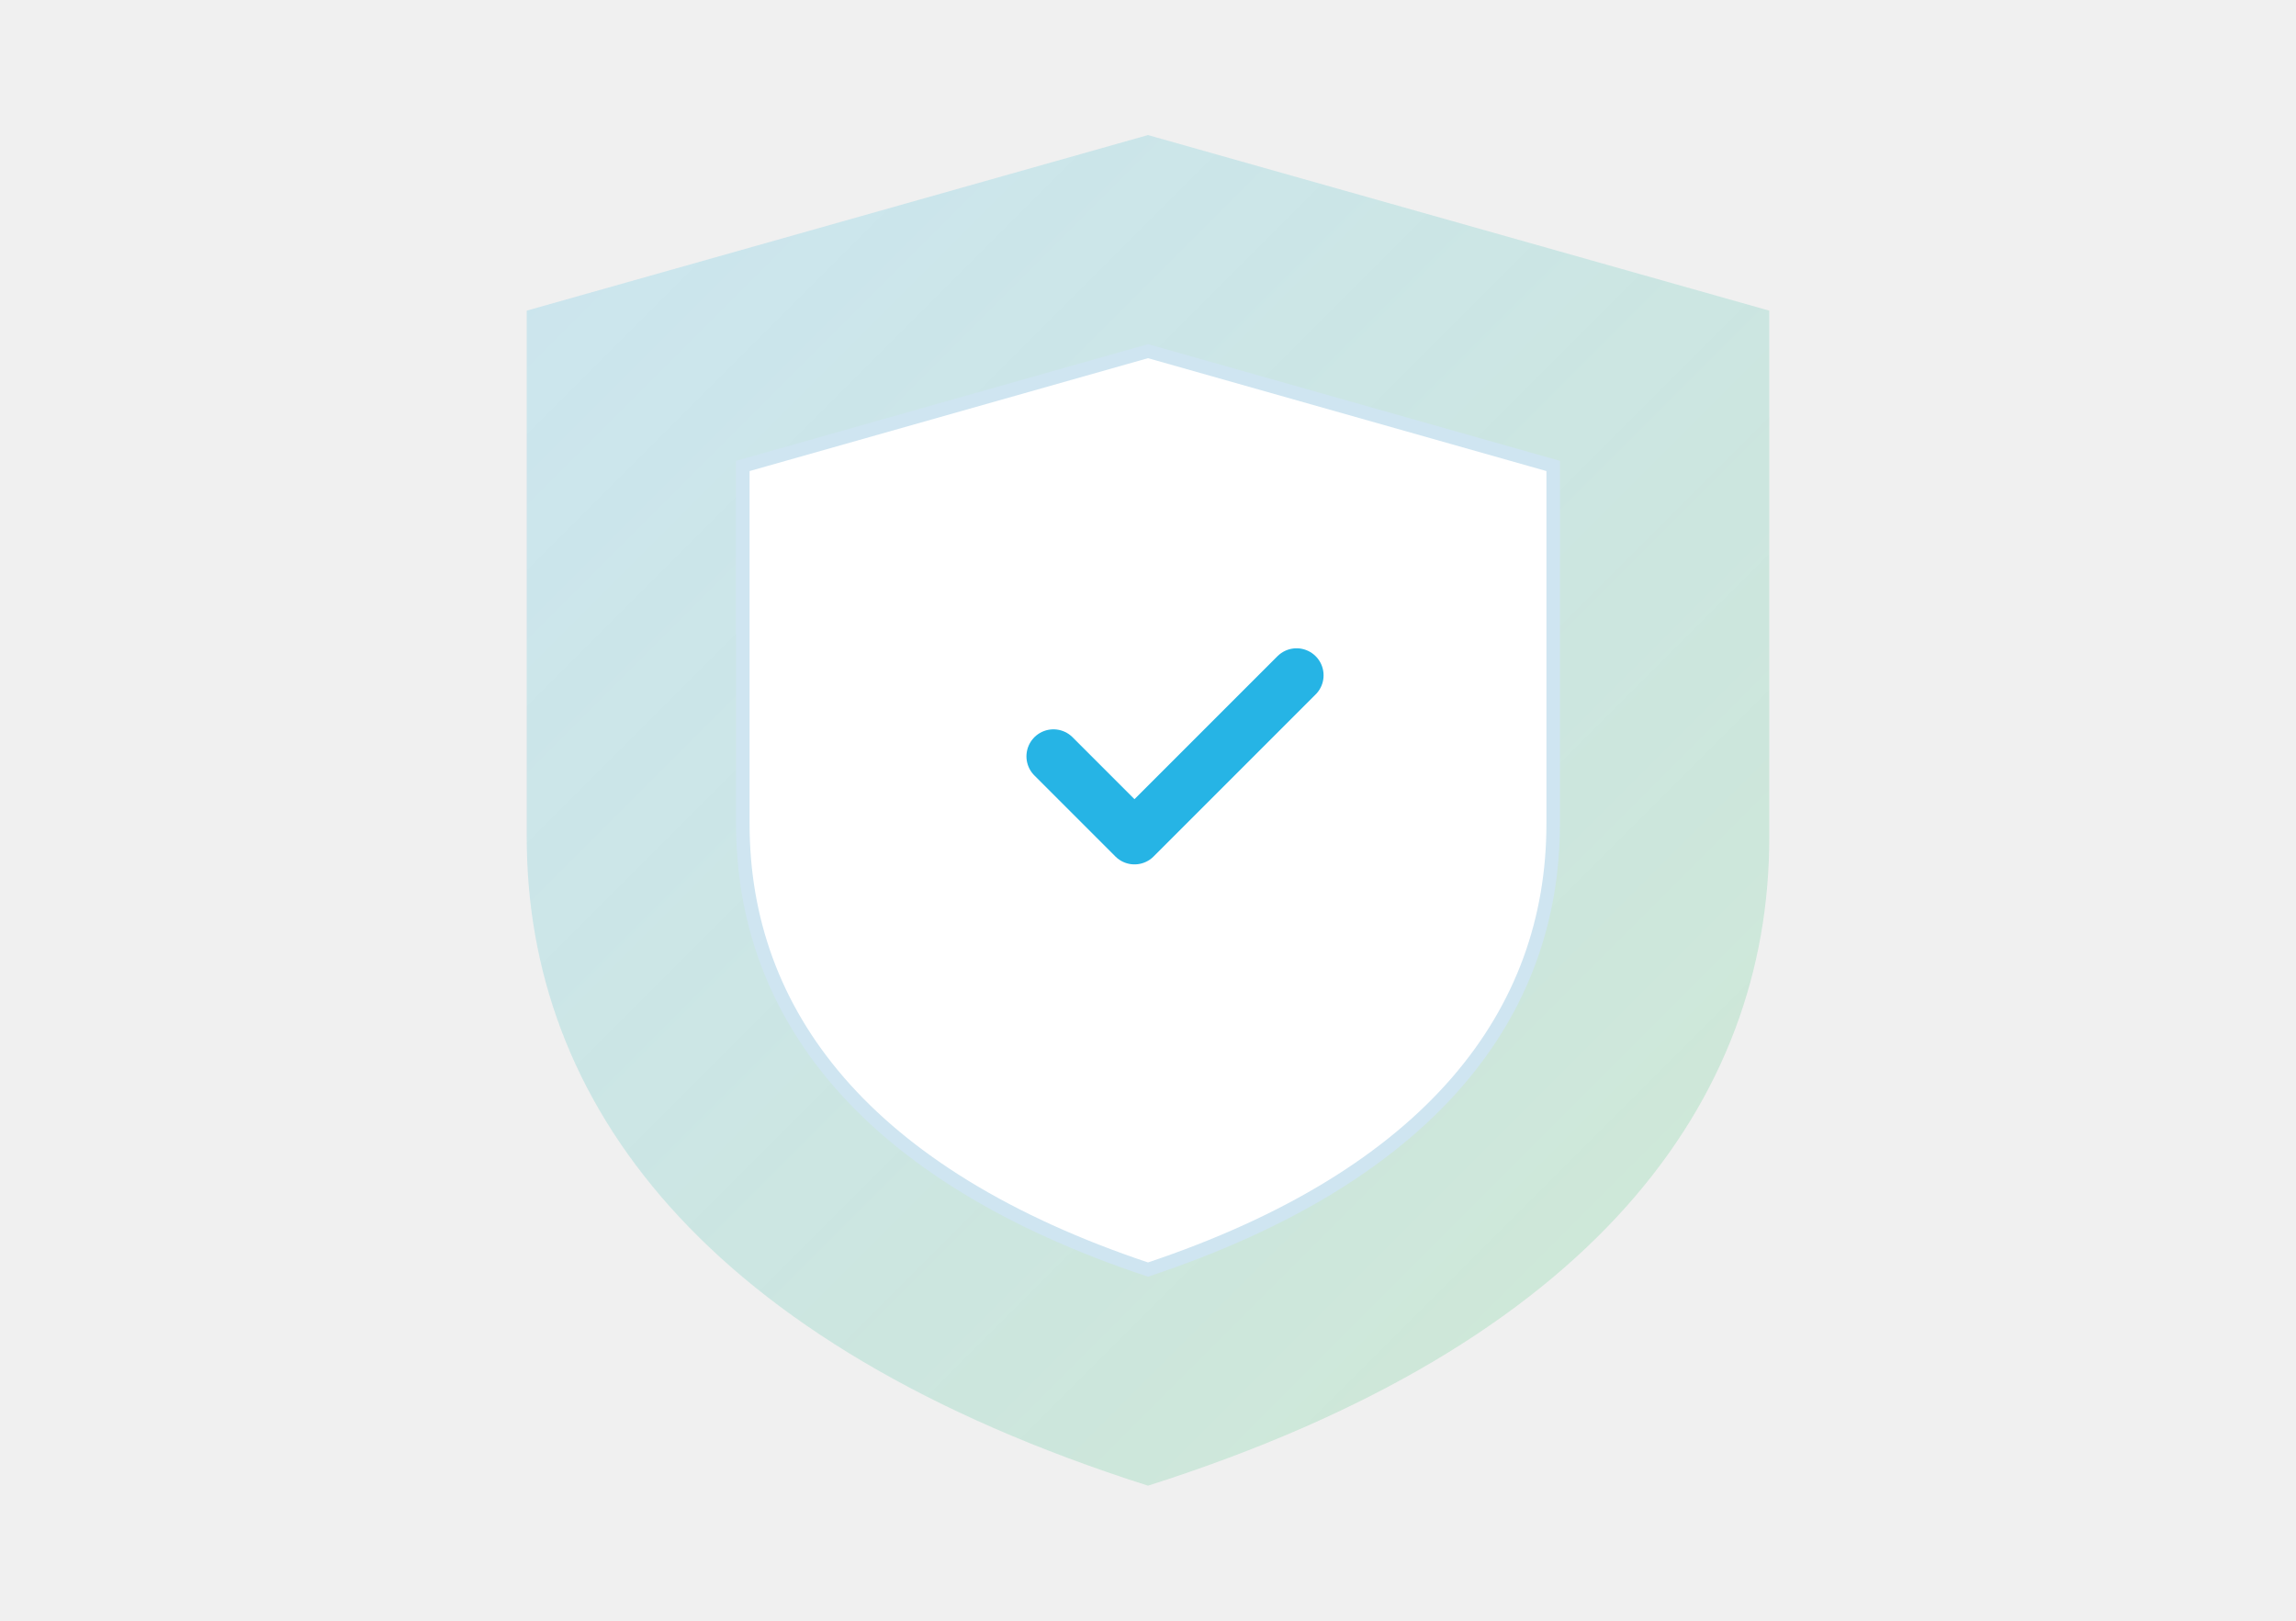
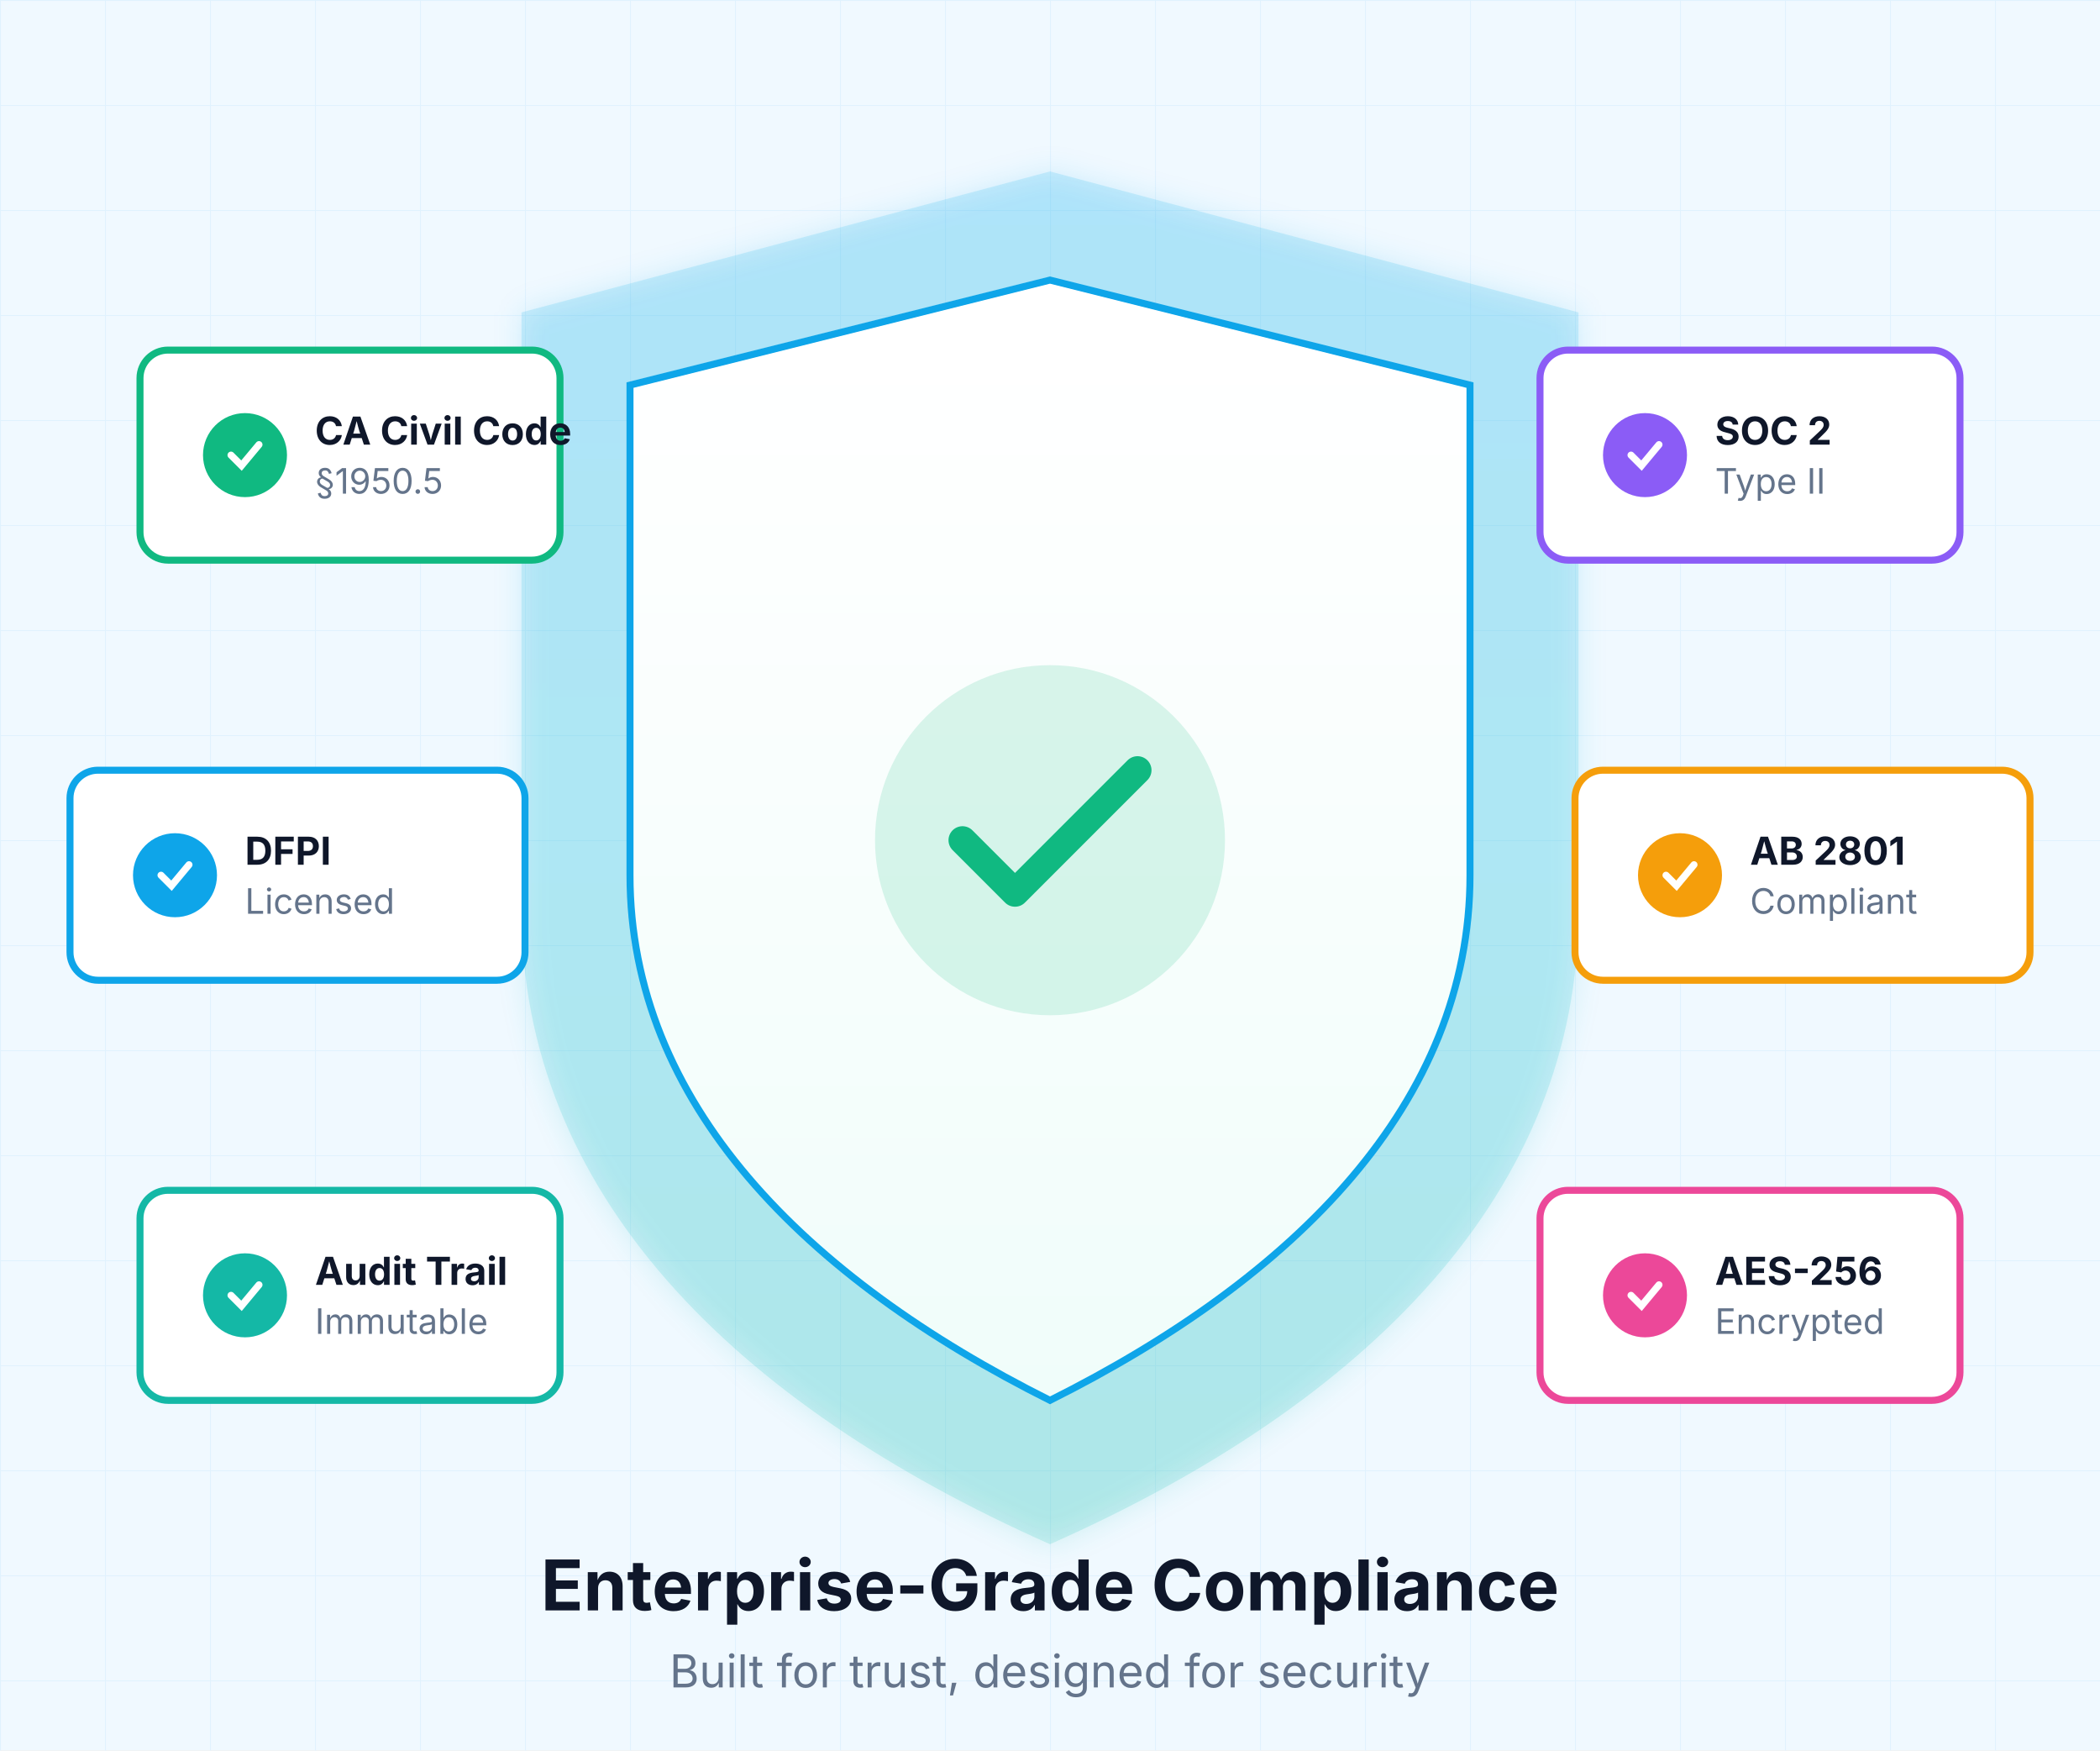
- <svg xmlns="http://www.w3.org/2000/svg" width="340" height="240" viewBox="0 0 340 240" fill="none">
+ <svg xmlns="http://www.w3.org/2000/svg" width="600" height="500" viewBox="0 0 600 500" fill="none">
  <defs>
-     <linearGradient id="shieldGradient" x1="80" y1="30" x2="260" y2="210" gradientUnits="userSpaceOnUse">
-       <stop offset="0%" stop-color="#26B4E5" stop-opacity="0.18" />
-       <stop offset="100%" stop-color="#6BCF7E" stop-opacity="0.25" />
+     <linearGradient id="mainShield" x1="300" y1="50" x2="300" y2="450" gradientUnits="userSpaceOnUse">
+       <stop offset="0%" stop-color="#0EA5E9" />
+       <stop offset="50%" stop-color="#06B6D4" />
+       <stop offset="100%" stop-color="#14B8A6" />
    </linearGradient>
+     <linearGradient id="innerShield" x1="300" y1="100" x2="300" y2="400" gradientUnits="userSpaceOnUse">
+       <stop offset="0%" stop-color="#FFFFFF" />
+       <stop offset="100%" stop-color="#F0FDFA" />
+     </linearGradient>
+     <filter id="glow">
+       <feGaussianBlur stdDeviation="4" result="coloredBlur" />
+       <feMerge>
+         <feMergeNode in="coloredBlur" />
+         <feMergeNode in="SourceGraphic" />
+       </feMerge>
+     </filter>
  </defs>
-   <path d="M170 20l92 26v78c0 39-26 75-92 96-66-21-92-57-92-96V46l92-26Z" fill="url(#shieldGradient)" />
-   <path d="M170 52l60 17v53c0 28-18 52-60 66-42-14-60-38-60-66V69l60-17Z" fill="#FFFFFF" stroke="#CFE5F1" stroke-width="2" />
-   <path d="M156 112l12 12 24-24" stroke="#26B4E5" stroke-width="8" stroke-linecap="round" stroke-linejoin="round" />
+   <pattern id="trustGrid" width="30" height="30" patternUnits="userSpaceOnUse">
+     <path d="M 30 0 L 0 0 0 30" fill="none" stroke="#E0F2FE" stroke-width="0.5" />
+   </pattern>
+   <rect width="600" height="500" fill="#F0F9FF" />
+   <rect width="600" height="500" fill="url(#trustGrid)" />
+   <g filter="url(#glow)">
+     <path d="M 300 50 L 450 90 L 450 260 C 450 340 390 400 300 440 C 210 400 150 340 150 260 L 150 90 Z" fill="url(#mainShield)" opacity="0.15" stroke="url(#mainShield)" stroke-width="2" />
+   </g>
+   <path d="M 300 80 L 420 110 L 420 250 C 420 315 370 365 300 400 C 230 365 180 315 180 250 L 180 110 Z" fill="url(#innerShield)" stroke="#0EA5E9" stroke-width="2" />
+   <circle cx="300" cy="240" r="50" fill="#10B981" opacity="0.15" />
+   <path d="M 275 240 L 290 255 L 325 220" stroke="#10B981" stroke-width="8" stroke-linecap="round" stroke-linejoin="round" fill="none" />
+   <g>
+     <rect x="40" y="100" width="120" height="60" rx="8" fill="white" stroke="#10B981" stroke-width="2" />
+     <circle cx="70" cy="130" r="12" fill="#10B981" />
+     <path d="M 66 130 L 69 133 L 74 127" stroke="white" stroke-width="2" stroke-linecap="round" fill="none" />
+     <text x="90" y="127" font-family="Inter, system-ui, sans-serif" font-size="11" font-weight="700" fill="#0F172A">
+       CA Civil Code
+     </text>
+     <text x="90" y="141" font-family="Inter, system-ui, sans-serif" font-size="10" fill="#64748B">
+       §1950.5
+     </text>
+   </g>
+   <g>
+     <rect x="440" y="100" width="120" height="60" rx="8" fill="white" stroke="#8B5CF6" stroke-width="2" />
+     <circle cx="470" cy="130" r="12" fill="#8B5CF6" />
+     <path d="M 466 130 L 469 133 L 474 127" stroke="white" stroke-width="2" stroke-linecap="round" fill="none" />
+     <text x="490" y="127" font-family="Inter, system-ui, sans-serif" font-size="11" font-weight="700" fill="#0F172A">
+       SOC 2
+     </text>
+     <text x="490" y="141" font-family="Inter, system-ui, sans-serif" font-size="10" fill="#64748B">
+       Type II
+     </text>
+   </g>
+   <g>
+     <rect x="20" y="220" width="130" height="60" rx="8" fill="white" stroke="#0EA5E9" stroke-width="2" />
+     <circle cx="50" cy="250" r="12" fill="#0EA5E9" />
+     <path d="M 46 250 L 49 253 L 54 247" stroke="white" stroke-width="2" stroke-linecap="round" fill="none" />
+     <text x="70" y="247" font-family="Inter, system-ui, sans-serif" font-size="11" font-weight="700" fill="#0F172A">
+       DFPI
+     </text>
+     <text x="70" y="261" font-family="Inter, system-ui, sans-serif" font-size="10" fill="#64748B">
+       Licensed
+     </text>
+   </g>
+   <g>
+     <rect x="450" y="220" width="130" height="60" rx="8" fill="white" stroke="#F59E0B" stroke-width="2" />
+     <circle cx="480" cy="250" r="12" fill="#F59E0B" />
+     <path d="M 476 250 L 479 253 L 484 247" stroke="white" stroke-width="2" stroke-linecap="round" fill="none" />
+     <text x="500" y="247" font-family="Inter, system-ui, sans-serif" font-size="11" font-weight="700" fill="#0F172A">
+       AB 2801
+     </text>
+     <text x="500" y="261" font-family="Inter, system-ui, sans-serif" font-size="10" fill="#64748B">
+       Compliant
+     </text>
+   </g>
+   <g>
+     <rect x="40" y="340" width="120" height="60" rx="8" fill="white" stroke="#14B8A6" stroke-width="2" />
+     <circle cx="70" cy="370" r="12" fill="#14B8A6" />
+     <path d="M 66 370 L 69 373 L 74 367" stroke="white" stroke-width="2" stroke-linecap="round" fill="none" />
+     <text x="90" y="367" font-family="Inter, system-ui, sans-serif" font-size="11" font-weight="700" fill="#0F172A">
+       Audit Trail
+     </text>
+     <text x="90" y="381" font-family="Inter, system-ui, sans-serif" font-size="10" fill="#64748B">
+       Immutable
+     </text>
+   </g>
+   <g>
+     <rect x="440" y="340" width="120" height="60" rx="8" fill="white" stroke="#EC4899" stroke-width="2" />
+     <circle cx="470" cy="370" r="12" fill="#EC4899" />
+     <path d="M 466 370 L 469 373 L 474 367" stroke="white" stroke-width="2" stroke-linecap="round" fill="none" />
+     <text x="490" y="367" font-family="Inter, system-ui, sans-serif" font-size="11" font-weight="700" fill="#0F172A">
+       AES-256
+     </text>
+     <text x="490" y="381" font-family="Inter, system-ui, sans-serif" font-size="10" fill="#64748B">
+       Encrypted
+     </text>
+   </g>
+   <text x="300" y="460" font-family="Inter, system-ui, sans-serif" font-size="20" font-weight="700" fill="#0F172A" text-anchor="middle">
+     Enterprise-Grade Compliance
+   </text>
+   <text x="300" y="482" font-family="Inter, system-ui, sans-serif" font-size="13" fill="#64748B" text-anchor="middle">
+     Built for trust, designed for security
+   </text>
</svg>
